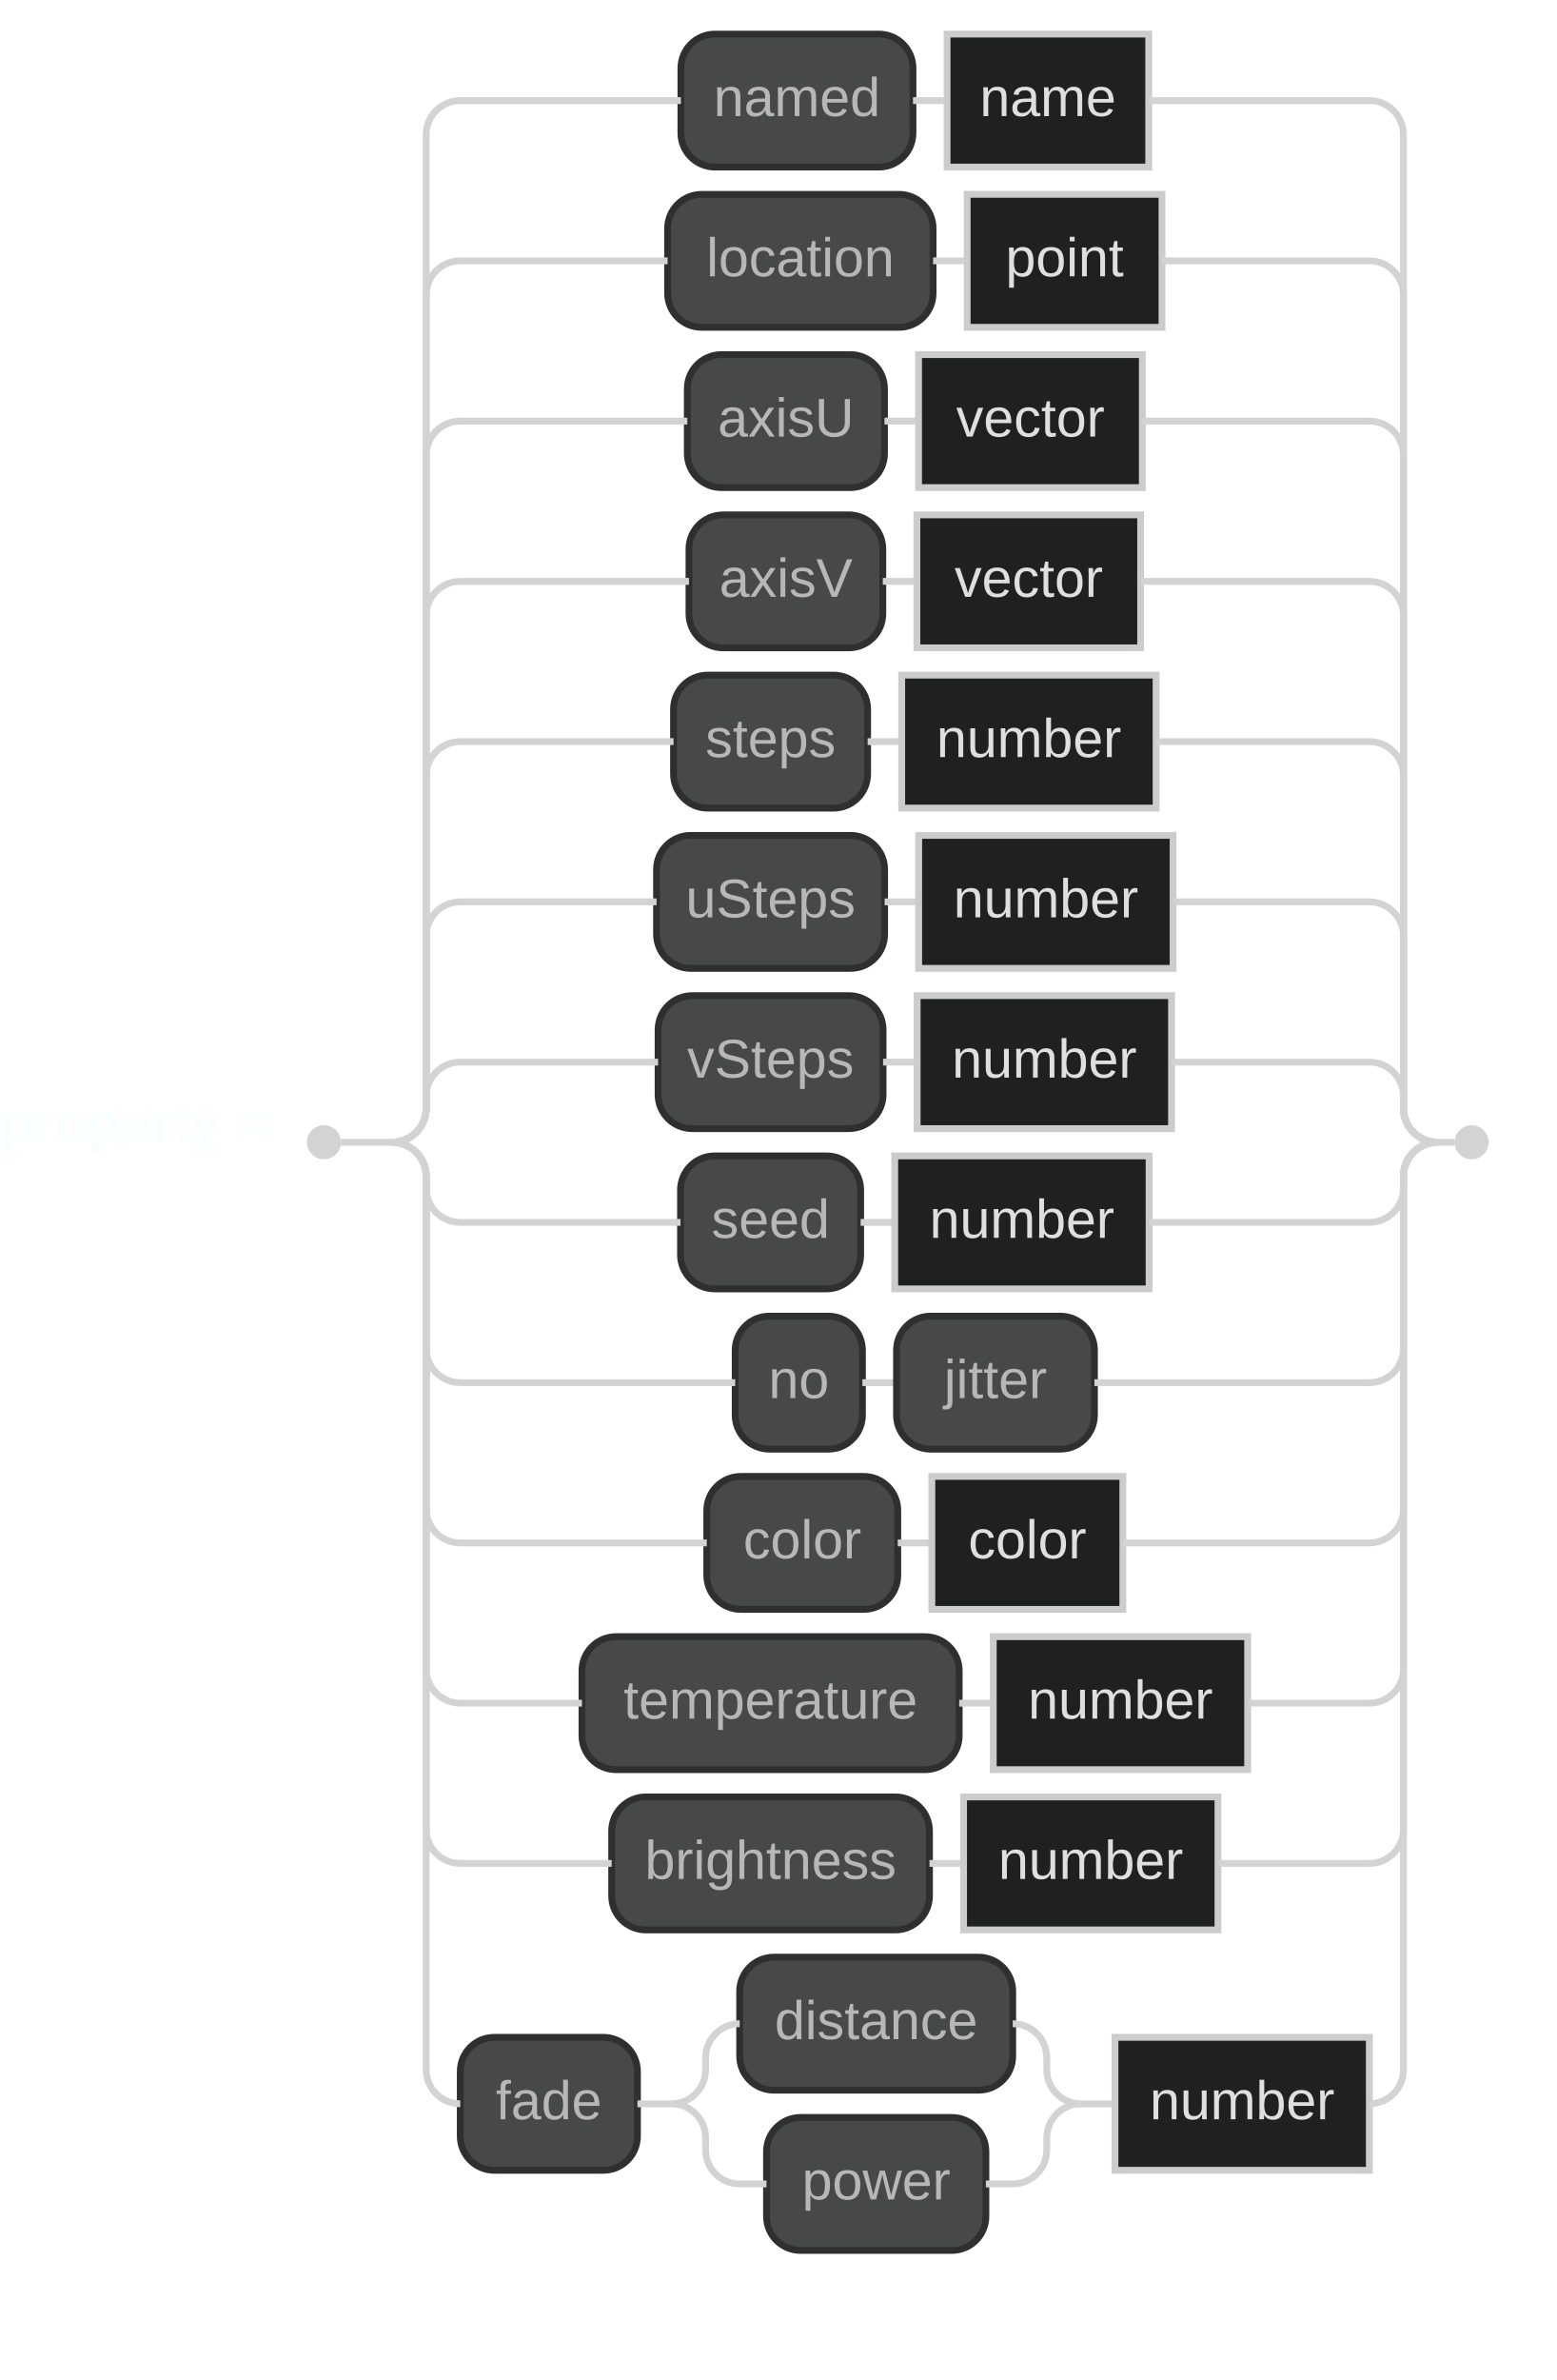
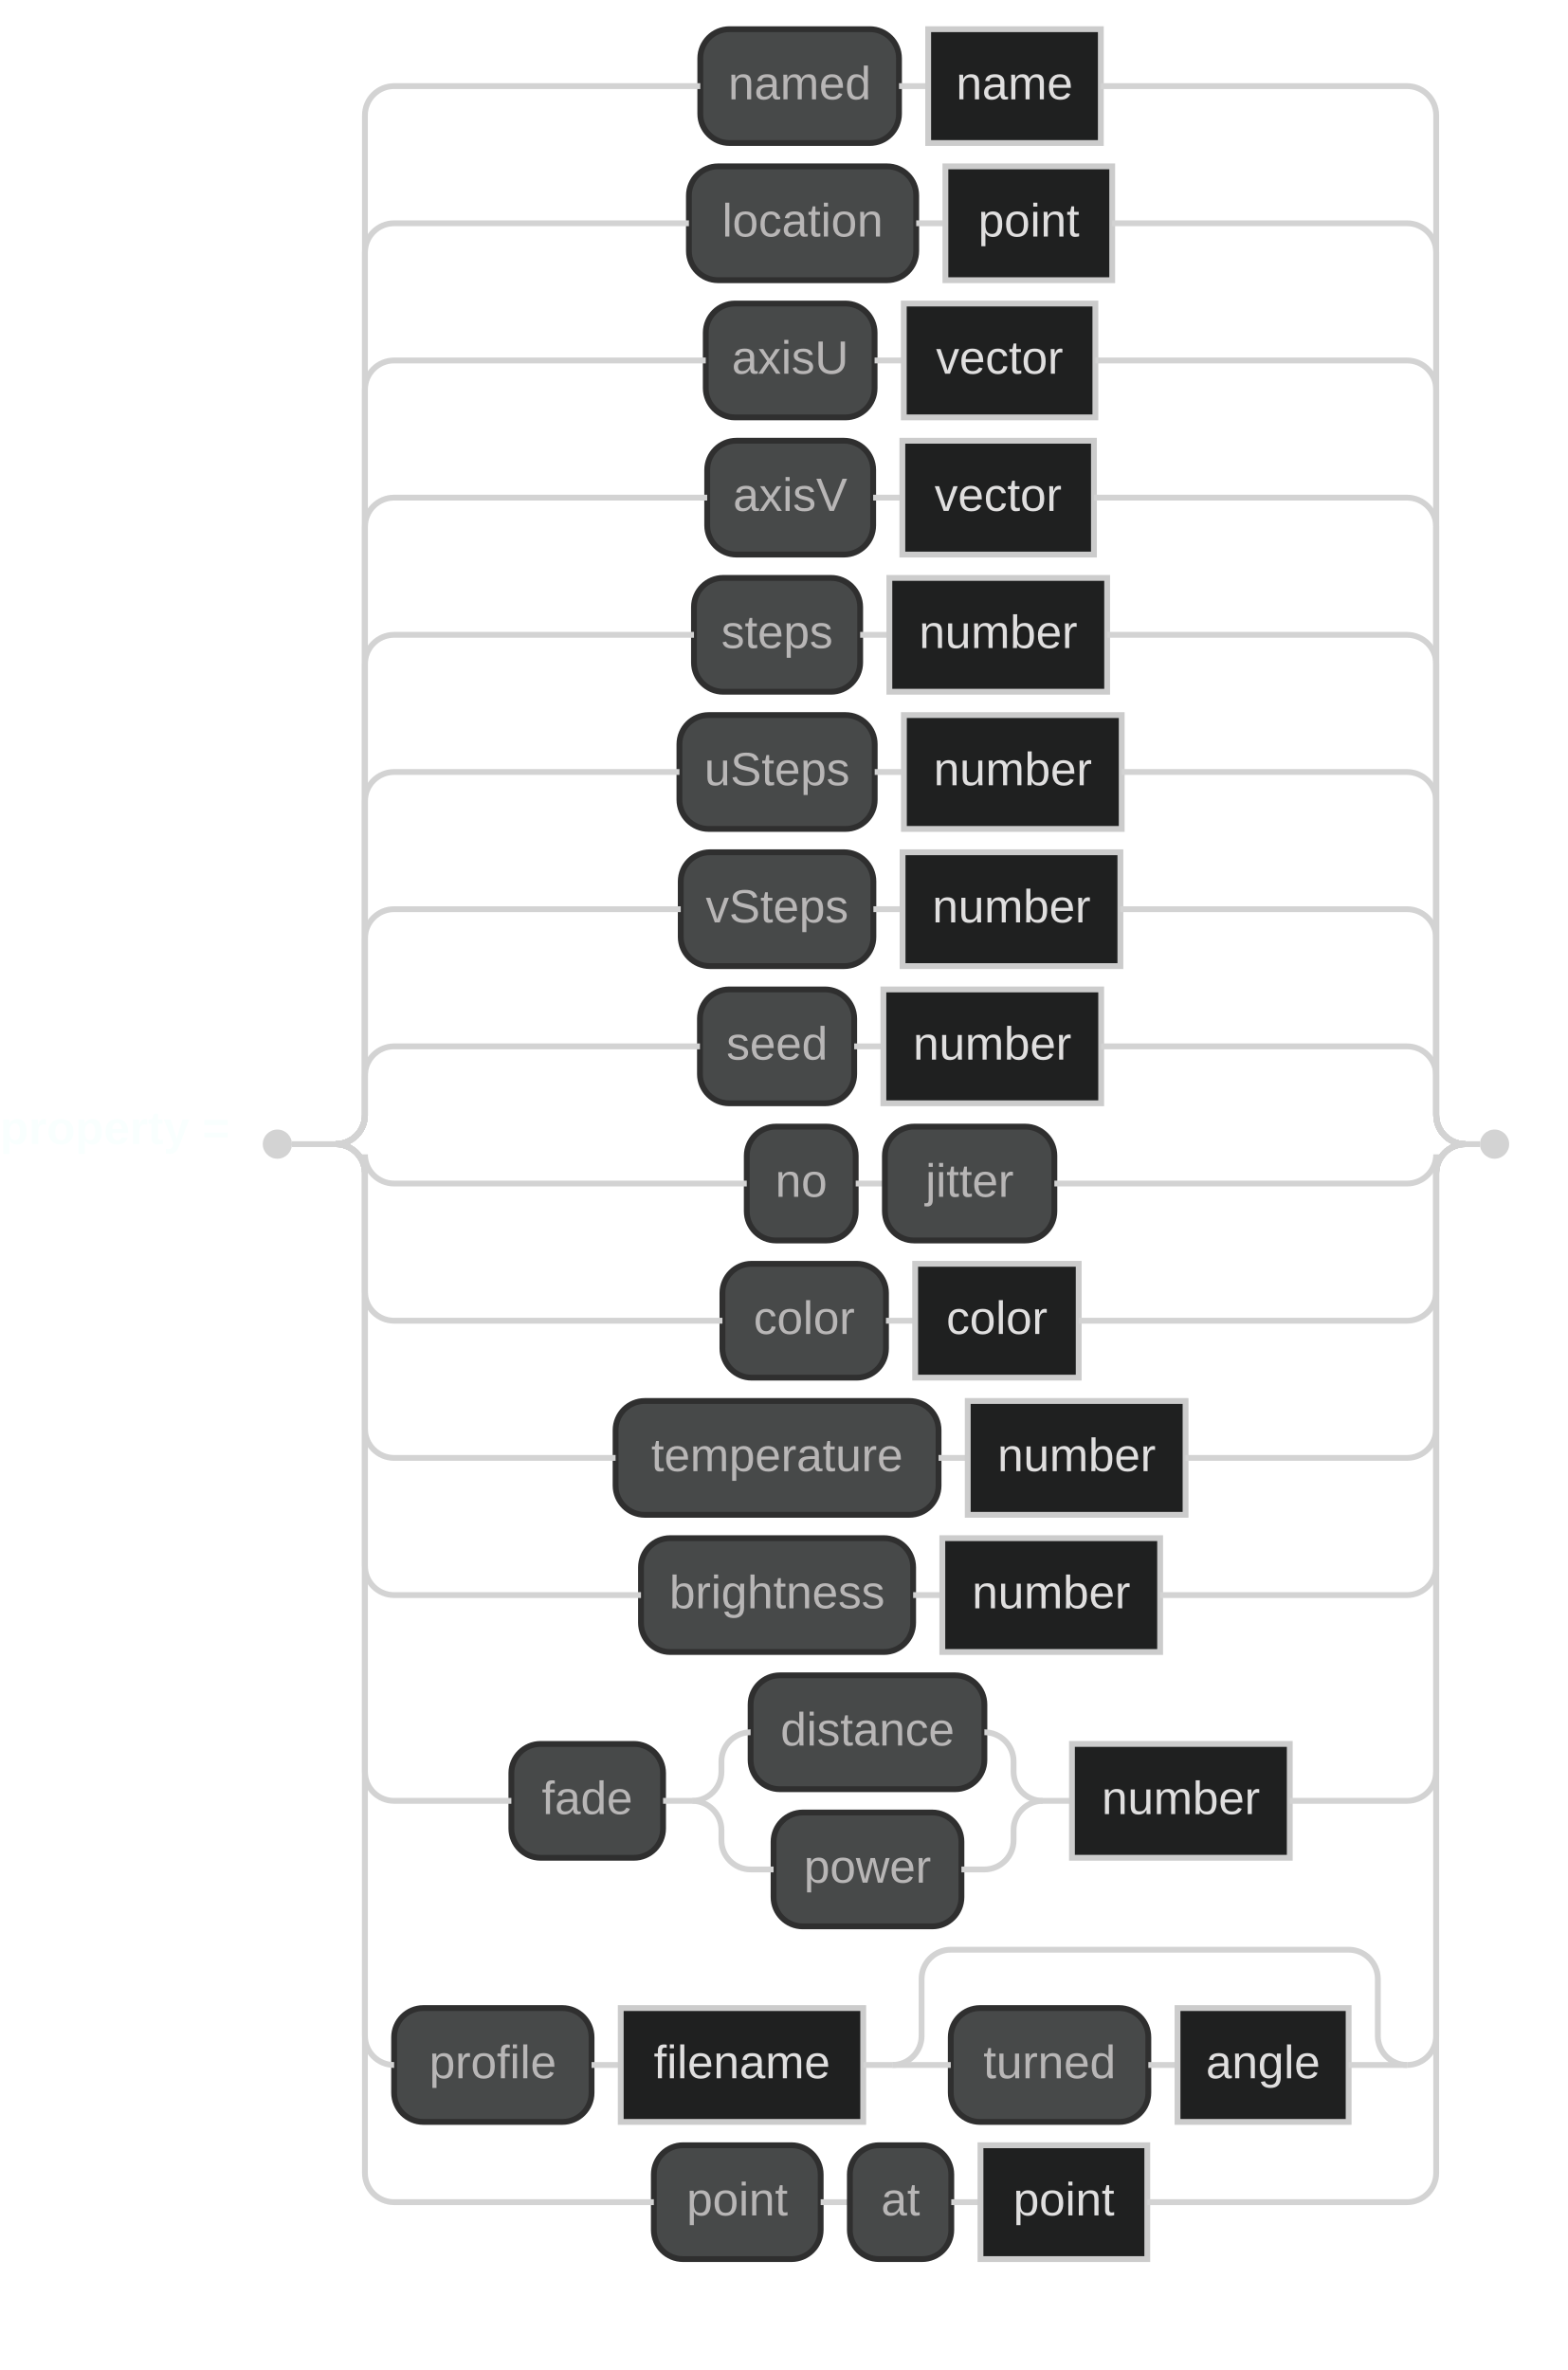
- <svg xmlns="http://www.w3.org/2000/svg" id="my-svg" width="100%" class="railroad-diagram" style="max-width: 456.719px; background-color: transparent;" viewBox="0 0 456.719 698" role="graphics-document document" aria-roledescription="railroadEbnf">
+ <svg xmlns="http://www.w3.org/2000/svg" id="my-svg" width="100%" class="railroad-diagram" style="max-width: 537.062px; background-color: transparent;" viewBox="0 0 537.062 812" role="graphics-document document" aria-roledescription="railroadEbnf">
  <style>#my-svg{font-family:"trebuchet ms",verdana,arial,sans-serif;font-size:16px;fill:#ccc;}@keyframes edge-animation-frame{from{stroke-dashoffset:0;}}@keyframes dash{to{stroke-dashoffset:0;}}#my-svg .edge-animation-slow{stroke-dasharray:9,5!important;stroke-dashoffset:900;animation:dash 50s linear infinite;stroke-linecap:round;}#my-svg .edge-animation-fast{stroke-dasharray:9,5!important;stroke-dashoffset:900;animation:dash 20s linear infinite;stroke-linecap:round;}#my-svg .error-icon{fill:#a44141;}#my-svg .error-text{fill:#ddd;stroke:#ddd;}#my-svg .edge-thickness-normal{stroke-width:1px;}#my-svg .edge-thickness-thick{stroke-width:3.5px;}#my-svg .edge-pattern-solid{stroke-dasharray:0;}#my-svg .edge-thickness-invisible{stroke-width:0;fill:none;}#my-svg .edge-pattern-dashed{stroke-dasharray:3;}#my-svg .edge-pattern-dotted{stroke-dasharray:2;}#my-svg .marker{fill:lightgrey;stroke:lightgrey;}#my-svg .marker.cross{stroke:lightgrey;}#my-svg svg{font-family:"trebuchet ms",verdana,arial,sans-serif;font-size:16px;}#my-svg p{margin:0;}#my-svg .railroad-diagram{font-family:"trebuchet ms",verdana,arial,sans-serif;font-size:16px;}#my-svg .railroad-terminal rect{fill:hsl(180, 1.587%, 28.353%);stroke:hsl(180, 0%, 18.353%);stroke-width:2px;}#my-svg .railroad-terminal text{fill:rgb(183.848, 181.552, 181.552);font-family:"trebuchet ms",verdana,arial,sans-serif;font-size:16px;text-anchor:middle;dominant-baseline:middle;}#my-svg .railroad-nonterminal rect{fill:#1f2020;stroke:#cccccc;stroke-width:2px;}#my-svg .railroad-nonterminal text{fill:#e0dfdf;font-family:"trebuchet ms",verdana,arial,sans-serif;font-size:16px;text-anchor:middle;dominant-baseline:middle;}#my-svg .railroad-line{stroke:lightgrey;stroke-width:2px;fill:none;}#my-svg .railroad-start circle,#my-svg .railroad-end circle{fill:lightgrey;}#my-svg .railroad-comment ellipse{fill:#181818;stroke:hsl(20, 0%, 2.353%);stroke-width:2px;}#my-svg .railroad-comment text{fill:rgb(223, 223.667, 224);font-style:italic;font-family:"trebuchet ms",verdana,arial,sans-serif;font-size:16px;text-anchor:middle;dominant-baseline:middle;}#my-svg .railroad-special rect{fill:hsl(20, 1.587%, 12.353%);stroke:hsl(20, 0%, 2.353%);stroke-width:2px;stroke-dasharray:5,3;}#my-svg .railroad-special text{fill:#e0dfdf;font-family:"trebuchet ms",verdana,arial,sans-serif;font-size:16px;text-anchor:middle;dominant-baseline:middle;}#my-svg .railroad-rule-name{font-weight:bold;fill:#F9FFFE;font-family:"trebuchet ms",verdana,arial,sans-serif;font-size:16px;}#my-svg .node .neo-node{stroke:#ccc;}#my-svg [data-look="neo"].node rect,#my-svg [data-look="neo"].cluster rect,#my-svg [data-look="neo"].node polygon{stroke:url(#my-svg-gradient);filter:drop-shadow( 1px 2px 2px rgba(185,185,185,1));}#my-svg [data-look="neo"].swimlane.cluster rect{filter:none;}#my-svg [data-look="neo"].node path{stroke:url(#my-svg-gradient);stroke-width:1px;}#my-svg [data-look="neo"].node .outer-path{filter:drop-shadow( 1px 2px 2px rgba(185,185,185,1));}#my-svg [data-look="neo"].node .neo-line path{stroke:#ccc;filter:none;}#my-svg [data-look="neo"].node circle{stroke:url(#my-svg-gradient);filter:drop-shadow( 1px 2px 2px rgba(185,185,185,1));}#my-svg [data-look="neo"].node circle .state-start{fill:#000000;}#my-svg [data-look="neo"].icon-shape .icon{fill:url(#my-svg-gradient);filter:drop-shadow( 1px 2px 2px rgba(185,185,185,1));}#my-svg [data-look="neo"].icon-shape .icon-neo path{stroke:url(#my-svg-gradient);filter:drop-shadow( 1px 2px 2px rgba(185,185,185,1));}#my-svg :root{--mermaid-font-family:"trebuchet ms",verdana,arial,sans-serif;}</style>
  <g />
  <g class="railroad-rule" transform="translate(0, 10)">
    <g transform="translate(115.0312, 0)">
      <g class="railroad-choice">
-         <g class="railroad-sequence" transform="translate(84.72656, 0)">
+         <g class="railroad-sequence" transform="translate(124.8984, 0)">
          <g class="railroad-terminal" transform="translate(0, 0)">
            <rect x="0" y="0" width="68.078" height="39" rx="10" ry="10" />
            <text x="34.039" y="19.5">named</text>
          </g>
          <path class="railroad-line" d="M 68.078 19.5 L 78.078 19.5" />
          <g class="railroad-nonterminal" transform="translate(78.07812, 0)">
            <rect x="0" y="0" width="59.156" height="39" />
            <text x="29.578" y="19.5">name</text>
          </g>
        </g>
-         <path class="railroad-line" d="M 0 325 A 10 10 0 0 0 10 315 L 10 29.5 A 10 10 0 0 1 20 19.5 L 84.727 19.5" />
-         <path class="railroad-line" d="M 221.961 19.5 L 286.688 19.5 A 10 10 0 0 1 296.688 29.5 L 296.688 315 A 10 10 0 0 0 306.688 325" />
-         <g class="railroad-sequence" transform="translate(80.82812, 47)">
+         <path class="railroad-line" d="M 0 382 A 10 10 0 0 0 10 372 L 10 29.5 A 10 10 0 0 1 20 19.5 L 124.898 19.5" />
+         <path class="railroad-line" d="M 262.133 19.5 L 367.031 19.5 A 10 10 0 0 1 377.031 29.5 L 377.031 372 A 10 10 0 0 0 387.031 382" />
+         <g class="railroad-sequence" transform="translate(121, 47)">
          <g class="railroad-terminal" transform="translate(0, 0)">
            <rect x="0" y="0" width="77.875" height="39" rx="10" ry="10" />
            <text x="38.938" y="19.5">location</text>
          </g>
          <path class="railroad-line" d="M 77.875 19.5 L 87.875 19.5" />
          <g class="railroad-nonterminal" transform="translate(87.875, 0)">
            <rect x="0" y="0" width="57.156" height="39" />
            <text x="28.578" y="19.5">point</text>
          </g>
        </g>
-         <path class="railroad-line" d="M 0 325 A 10 10 0 0 0 10 315 L 10 76.5 A 10 10 0 0 1 20 66.5 L 80.828 66.5" />
-         <path class="railroad-line" d="M 225.859 66.5 L 286.688 66.5 A 10 10 0 0 1 296.688 76.5 L 296.688 315 A 10 10 0 0 0 306.688 325" />
-         <g class="railroad-sequence" transform="translate(86.60156, 94)">
+         <path class="railroad-line" d="M 0 382 A 10 10 0 0 0 10 372 L 10 76.5 A 10 10 0 0 1 20 66.5 L 121 66.5" />
+         <path class="railroad-line" d="M 266.031 66.5 L 367.031 66.5 A 10 10 0 0 1 377.031 76.5 L 377.031 372 A 10 10 0 0 0 387.031 382" />
+         <g class="railroad-sequence" transform="translate(126.7734, 94)">
          <g class="railroad-terminal" transform="translate(0, 0)">
            <rect x="0" y="0" width="57.844" height="39" rx="10" ry="10" />
            <text x="28.922" y="19.5">axisU</text>
          </g>
          <path class="railroad-line" d="M 57.844 19.5 L 67.844 19.5" />
          <g class="railroad-nonterminal" transform="translate(67.84375, 0)">
            <rect x="0" y="0" width="65.641" height="39" />
            <text x="32.82" y="19.5">vector</text>
          </g>
        </g>
-         <path class="railroad-line" d="M 0 325 A 10 10 0 0 0 10 315 L 10 123.5 A 10 10 0 0 1 20 113.5 L 86.602 113.5" />
-         <path class="railroad-line" d="M 220.086 113.5 L 286.688 113.5 A 10 10 0 0 1 296.688 123.5 L 296.688 315 A 10 10 0 0 0 306.688 325" />
-         <g class="railroad-sequence" transform="translate(87.09375, 141)">
+         <path class="railroad-line" d="M 0 382 A 10 10 0 0 0 10 372 L 10 123.5 A 10 10 0 0 1 20 113.5 L 126.773 113.5" />
+         <path class="railroad-line" d="M 260.258 113.5 L 367.031 113.5 A 10 10 0 0 1 377.031 123.5 L 377.031 372 A 10 10 0 0 0 387.031 382" />
+         <g class="railroad-sequence" transform="translate(127.2656, 141)">
          <g class="railroad-terminal" transform="translate(0, 0)">
            <rect x="0" y="0" width="56.859" height="39" rx="10" ry="10" />
            <text x="28.43" y="19.5">axisV</text>
          </g>
          <path class="railroad-line" d="M 56.859 19.5 L 66.859 19.5" />
          <g class="railroad-nonterminal" transform="translate(66.85938, 0)">
            <rect x="0" y="0" width="65.641" height="39" />
            <text x="32.82" y="19.5">vector</text>
          </g>
        </g>
-         <path class="railroad-line" d="M 0 325 A 10 10 0 0 0 10 315 L 10 170.5 A 10 10 0 0 1 20 160.5 L 87.094 160.5" />
-         <path class="railroad-line" d="M 219.594 160.5 L 286.688 160.5 A 10 10 0 0 1 296.688 170.5 L 296.688 315 A 10 10 0 0 0 306.688 325" />
-         <g class="railroad-sequence" transform="translate(82.5625, 188)">
+         <path class="railroad-line" d="M 0 382 A 10 10 0 0 0 10 372 L 10 170.5 A 10 10 0 0 1 20 160.5 L 127.266 160.5" />
+         <path class="railroad-line" d="M 259.766 160.5 L 367.031 160.5 A 10 10 0 0 1 377.031 170.5 L 377.031 372 A 10 10 0 0 0 387.031 382" />
+         <g class="railroad-sequence" transform="translate(122.7344, 188)">
          <g class="railroad-terminal" transform="translate(0, 0)">
            <rect x="0" y="0" width="56.938" height="39" rx="10" ry="10" />
            <text x="28.469" y="19.5">steps</text>
          </g>
          <path class="railroad-line" d="M 56.938 19.5 L 66.938 19.5" />
          <g class="railroad-nonterminal" transform="translate(66.9375, 0)">
            <rect x="0" y="0" width="74.625" height="39" />
            <text x="37.312" y="19.5">number</text>
          </g>
        </g>
-         <path class="railroad-line" d="M 0 325 A 10 10 0 0 0 10 315 L 10 217.5 A 10 10 0 0 1 20 207.5 L 82.562 207.5" />
-         <path class="railroad-line" d="M 224.125 207.5 L 286.688 207.5 A 10 10 0 0 1 296.688 217.5 L 296.688 315 A 10 10 0 0 0 306.688 325" />
-         <g class="railroad-sequence" transform="translate(77.57812, 235)">
+         <path class="railroad-line" d="M 0 382 A 10 10 0 0 0 10 372 L 10 217.5 A 10 10 0 0 1 20 207.5 L 122.734 207.5" />
+         <path class="railroad-line" d="M 264.297 207.5 L 367.031 207.5 A 10 10 0 0 1 377.031 217.5 L 377.031 372 A 10 10 0 0 0 387.031 382" />
+         <g class="railroad-sequence" transform="translate(117.75, 235)">
          <g class="railroad-terminal" transform="translate(0, 0)">
            <rect x="0" y="0" width="66.906" height="39" rx="10" ry="10" />
            <text x="33.453" y="19.5">uSteps</text>
          </g>
          <path class="railroad-line" d="M 66.906 19.5 L 76.906 19.5" />
          <g class="railroad-nonterminal" transform="translate(76.90625, 0)">
            <rect x="0" y="0" width="74.625" height="39" />
            <text x="37.312" y="19.5">number</text>
          </g>
        </g>
-         <path class="railroad-line" d="M 0 325 A 10 10 0 0 0 10 315 L 10 264.5 A 10 10 0 0 1 20 254.5 L 77.578 254.5" />
-         <path class="railroad-line" d="M 229.109 254.5 L 286.688 254.5 A 10 10 0 0 1 296.688 264.5 L 296.688 315 A 10 10 0 0 0 306.688 325" />
-         <g class="railroad-sequence" transform="translate(78.03125, 282)">
+         <path class="railroad-line" d="M 0 382 A 10 10 0 0 0 10 372 L 10 264.5 A 10 10 0 0 1 20 254.5 L 117.75 254.5" />
+         <path class="railroad-line" d="M 269.281 254.5 L 367.031 254.5 A 10 10 0 0 1 377.031 264.5 L 377.031 372 A 10 10 0 0 0 387.031 382" />
+         <g class="railroad-sequence" transform="translate(118.2031, 282)">
          <g class="railroad-terminal" transform="translate(0, 0)">
            <rect x="0" y="0" width="66" height="39" rx="10" ry="10" />
            <text x="33" y="19.5">vSteps</text>
          </g>
          <path class="railroad-line" d="M 66 19.5 L 76 19.5" />
          <g class="railroad-nonterminal" transform="translate(76, 0)">
            <rect x="0" y="0" width="74.625" height="39" />
            <text x="37.312" y="19.5">number</text>
          </g>
        </g>
-         <path class="railroad-line" d="M 0 325 A 10 10 0 0 0 10 315 L 10 311.5 A 10 10 0 0 1 20 301.5 L 78.031 301.5" />
-         <path class="railroad-line" d="M 228.656 301.5 L 286.688 301.5 A 10 10 0 0 1 296.688 311.5 L 296.688 315 A 10 10 0 0 0 306.688 325" />
-         <g class="railroad-sequence" transform="translate(84.60938, 329)">
+         <path class="railroad-line" d="M 0 382 A 10 10 0 0 0 10 372 L 10 311.5 A 10 10 0 0 1 20 301.5 L 118.203 301.5" />
+         <path class="railroad-line" d="M 268.828 301.5 L 367.031 301.5 A 10 10 0 0 1 377.031 311.5 L 377.031 372 A 10 10 0 0 0 387.031 382" />
+         <g class="railroad-sequence" transform="translate(124.7812, 329)">
          <g class="railroad-terminal" transform="translate(0, 0)">
            <rect x="0" y="0" width="52.844" height="39" rx="10" ry="10" />
            <text x="26.422" y="19.5">seed</text>
          </g>
          <path class="railroad-line" d="M 52.844 19.5 L 62.844 19.5" />
          <g class="railroad-nonterminal" transform="translate(62.84375, 0)">
            <rect x="0" y="0" width="74.625" height="39" />
            <text x="37.312" y="19.5">number</text>
          </g>
        </g>
-         <path class="railroad-line" d="M 0 325 A 10 10 0 0 1 10 335 L 10 338.5 A 10 10 0 0 0 20 348.5 L 84.609 348.5" />
-         <path class="railroad-line" d="M 222.078 348.5 L 286.688 348.5 A 10 10 0 0 0 296.688 338.5 L 296.688 335 A 10 10 0 0 1 306.688 325" />
-         <g class="railroad-sequence" transform="translate(100.6484, 376)">
+         <path class="railroad-line" d="M 0 382 A 10 10 0 0 0 10 372 L 10 358.5 A 10 10 0 0 1 20 348.5 L 124.781 348.5" />
+         <path class="railroad-line" d="M 262.25 348.5 L 367.031 348.5 A 10 10 0 0 1 377.031 358.5 L 377.031 372 A 10 10 0 0 0 387.031 382" />
+         <g class="railroad-sequence" transform="translate(140.8203, 376)">
          <g class="railroad-terminal" transform="translate(0, 0)">
            <rect x="0" y="0" width="37.328" height="39" rx="10" ry="10" />
            <text x="18.664" y="19.5">no</text>
          </g>
          <path class="railroad-line" d="M 37.328 19.5 L 47.328 19.5" />
          <g class="railroad-terminal" transform="translate(47.32812, 0)">
            <rect x="0" y="0" width="58.062" height="39" rx="10" ry="10" />
            <text x="29.031" y="19.5">jitter</text>
          </g>
        </g>
-         <path class="railroad-line" d="M 0 325 A 10 10 0 0 1 10 335 L 10 385.5 A 10 10 0 0 0 20 395.5 L 100.648 395.5" />
-         <path class="railroad-line" d="M 206.039 395.5 L 286.688 395.5 A 10 10 0 0 0 296.688 385.5 L 296.688 335 A 10 10 0 0 1 306.688 325" />
-         <g class="railroad-sequence" transform="translate(92.3125, 423)">
+         <path class="railroad-line" d="M 0 382 A 10 10 0 0 1 10 392 L 10 385.5 A 10 10 0 0 0 20 395.5 L 140.82 395.5" />
+         <path class="railroad-line" d="M 246.211 395.5 L 367.031 395.5 A 10 10 0 0 0 377.031 385.5 L 377.031 392 A 10 10 0 0 1 387.031 382" />
+         <g class="railroad-sequence" transform="translate(132.4844, 423)">
          <g class="railroad-terminal" transform="translate(0, 0)">
            <rect x="0" y="0" width="56.031" height="39" rx="10" ry="10" />
            <text x="28.016" y="19.5">color</text>
          </g>
          <path class="railroad-line" d="M 56.031 19.5 L 66.031 19.5" />
          <g class="railroad-nonterminal" transform="translate(66.03125, 0)">
            <rect x="0" y="0" width="56.031" height="39" />
            <text x="28.016" y="19.5">color</text>
          </g>
        </g>
-         <path class="railroad-line" d="M 0 325 A 10 10 0 0 1 10 335 L 10 432.5 A 10 10 0 0 0 20 442.5 L 92.312 442.5" />
-         <path class="railroad-line" d="M 214.375 442.5 L 286.688 442.5 A 10 10 0 0 0 296.688 432.5 L 296.688 335 A 10 10 0 0 1 306.688 325" />
-         <g class="railroad-sequence" transform="translate(55.70312, 470)">
+         <path class="railroad-line" d="M 0 382 A 10 10 0 0 1 10 392 L 10 432.5 A 10 10 0 0 0 20 442.5 L 132.484 442.5" />
+         <path class="railroad-line" d="M 254.547 442.5 L 367.031 442.5 A 10 10 0 0 0 377.031 432.5 L 377.031 392 A 10 10 0 0 1 387.031 382" />
+         <g class="railroad-sequence" transform="translate(95.875, 470)">
          <g class="railroad-terminal" transform="translate(0, 0)">
            <rect x="0" y="0" width="110.656" height="39" rx="10" ry="10" />
            <text x="55.328" y="19.5">temperature</text>
          </g>
          <path class="railroad-line" d="M 110.656 19.5 L 120.656 19.5" />
          <g class="railroad-nonterminal" transform="translate(120.6562, 0)">
            <rect x="0" y="0" width="74.625" height="39" />
            <text x="37.312" y="19.5">number</text>
          </g>
        </g>
-         <path class="railroad-line" d="M 0 325 A 10 10 0 0 1 10 335 L 10 479.5 A 10 10 0 0 0 20 489.5 L 55.703 489.5" />
-         <path class="railroad-line" d="M 250.984 489.5 L 286.688 489.5 A 10 10 0 0 0 296.688 479.5 L 296.688 335 A 10 10 0 0 1 306.688 325" />
-         <g class="railroad-sequence" transform="translate(64.41406, 517)">
+         <path class="railroad-line" d="M 0 382 A 10 10 0 0 1 10 392 L 10 479.5 A 10 10 0 0 0 20 489.5 L 95.875 489.5" />
+         <path class="railroad-line" d="M 291.156 489.5 L 367.031 489.5 A 10 10 0 0 0 377.031 479.5 L 377.031 392 A 10 10 0 0 1 387.031 382" />
+         <g class="railroad-sequence" transform="translate(104.5859, 517)">
          <g class="railroad-terminal" transform="translate(0, 0)">
            <rect x="0" y="0" width="93.234" height="39" rx="10" ry="10" />
            <text x="46.617" y="19.5">brightness</text>
          </g>
          <path class="railroad-line" d="M 93.234 19.5 L 103.234 19.5" />
          <g class="railroad-nonterminal" transform="translate(103.2344, 0)">
            <rect x="0" y="0" width="74.625" height="39" />
            <text x="37.312" y="19.5">number</text>
          </g>
        </g>
-         <path class="railroad-line" d="M 0 325 A 10 10 0 0 1 10 335 L 10 526.5 A 10 10 0 0 0 20 536.5 L 64.414 536.5" />
-         <path class="railroad-line" d="M 242.273 536.5 L 286.688 536.5 A 10 10 0 0 0 296.688 526.5 L 296.688 335 A 10 10 0 0 1 306.688 325" />
-         <g class="railroad-sequence" transform="translate(20, 564)">
+         <path class="railroad-line" d="M 0 382 A 10 10 0 0 1 10 392 L 10 526.5 A 10 10 0 0 0 20 536.5 L 104.586 536.5" />
+         <path class="railroad-line" d="M 282.445 536.5 L 367.031 536.5 A 10 10 0 0 0 377.031 526.5 L 377.031 392 A 10 10 0 0 1 387.031 382" />
+         <g class="railroad-sequence" transform="translate(60.17188, 564)">
          <g class="railroad-terminal" transform="translate(0, 23.5)">
            <rect x="0" y="0" width="51.969" height="39" rx="10" ry="10" />
            <text x="25.984" y="19.5">fade</text>
          </g>
          <path class="railroad-line" d="M 51.969 43 L 61.969 43" />
          <g class="railroad-choice" transform="translate(61.96875, 0)">
            <g class="railroad-terminal" transform="translate(20, 0)">
              <rect x="0" y="0" width="80.094" height="39" rx="10" ry="10" />
              <text x="40.047" y="19.5">distance</text>
            </g>
            <path class="railroad-line" d="M 0 43 A 10 10 0 0 0 10 33 L 10 29.5 A 10 10 0 0 1 20 19.5 L 20 19.5" />
            <path class="railroad-line" d="M 100.094 19.5 L 100.094 19.5 A 10 10 0 0 1 110.094 29.5 L 110.094 33 A 10 10 0 0 0 120.094 43" />
            <g class="railroad-terminal" transform="translate(27.86719, 47)">
              <rect x="0" y="0" width="64.359" height="39" rx="10" ry="10" />
              <text x="32.18" y="19.5">power</text>
            </g>
            <path class="railroad-line" d="M 0 43 A 10 10 0 0 1 10 53 L 10 56.5 A 10 10 0 0 0 20 66.5 L 27.867 66.5" />
            <path class="railroad-line" d="M 92.227 66.5 L 100.094 66.5 A 10 10 0 0 0 110.094 56.5 L 110.094 53 A 10 10 0 0 1 120.094 43" />
          </g>
          <path class="railroad-line" d="M 182.062 43 L 192.062 43" />
          <g class="railroad-nonterminal" transform="translate(192.0625, 23.5)">
            <rect x="0" y="0" width="74.625" height="39" />
            <text x="37.312" y="19.5">number</text>
          </g>
        </g>
-         <path class="railroad-line" d="M 0 325 A 10 10 0 0 1 10 335 L 10 597 A 10 10 0 0 0 20 607 L 20 607" />
-         <path class="railroad-line" d="M 286.688 607 L 286.688 607 A 10 10 0 0 0 296.688 597 L 296.688 335 A 10 10 0 0 1 306.688 325" />
+         <path class="railroad-line" d="M 0 382 A 10 10 0 0 1 10 392 L 10 597 A 10 10 0 0 0 20 607 L 60.172 607" />
+         <path class="railroad-line" d="M 326.859 607 L 367.031 607 A 10 10 0 0 0 377.031 597 L 377.031 392 A 10 10 0 0 1 387.031 382" />
+         <g class="railroad-sequence" transform="translate(20, 658)">
+           <g class="railroad-terminal" transform="translate(0, 20)">
+             <rect x="0" y="0" width="67.641" height="39" rx="10" ry="10" />
+             <text x="33.82" y="19.5">profile</text>
+           </g>
+           <path class="railroad-line" d="M 67.641 39.5 L 77.641 39.5" />
+           <g class="railroad-nonterminal" transform="translate(77.64062, 20)">
+             <rect x="0" y="0" width="83.078" height="39" />
+             <text x="41.539" y="19.5">filename</text>
+           </g>
+           <path class="railroad-line" d="M 160.719 39.5 L 170.719 39.5" />
+           <g class="railroad-optional" transform="translate(170.7188, 0)">
+             <g class="railroad-sequence" transform="translate(20, 20)">
+               <g class="railroad-terminal" transform="translate(0, 0)">
+                 <rect x="0" y="0" width="67.688" height="39" rx="10" ry="10" />
+                 <text x="33.844" y="19.5">turned</text>
+               </g>
+               <path class="railroad-line" d="M 67.688 19.5 L 77.688 19.5" />
+               <g class="railroad-nonterminal" transform="translate(77.6875, 0)">
+                 <rect x="0" y="0" width="58.625" height="39" />
+                 <text x="29.312" y="19.5">angle</text>
+               </g>
+             </g>
+             <path class="railroad-line" d="M 0 39.5 L 20 39.5" />
+             <path class="railroad-line" d="M 156.312 39.5 L 176.312 39.5" />
+             <path class="railroad-line" d="M 0 39.5 A 10 10 0 0 0 10 29.5 L 10 10 A 10 10 0 0 1 20 0 L 156.312 0 A 10 10 0 0 1 166.312 10 L 166.312 29.5 A 10 10 0 0 0 176.312 39.5" />
+           </g>
+         </g>
+         <path class="railroad-line" d="M 0 382 A 10 10 0 0 1 10 392 L 10 687.5 A 10 10 0 0 0 20 697.5 L 20 697.5" />
+         <path class="railroad-line" d="M 367.031 697.5 L 367.031 697.5 A 10 10 0 0 0 377.031 687.5 L 377.031 392 A 10 10 0 0 1 387.031 382" />
+         <g class="railroad-sequence" transform="translate(108.9844, 725)">
+           <g class="railroad-terminal" transform="translate(0, 0)">
+             <rect x="0" y="0" width="57.156" height="39" rx="10" ry="10" />
+             <text x="28.578" y="19.5">point</text>
+           </g>
+           <path class="railroad-line" d="M 57.156 19.5 L 67.156 19.5" />
+           <g class="railroad-terminal" transform="translate(67.15625, 0)">
+             <rect x="0" y="0" width="34.75" height="39" rx="10" ry="10" />
+             <text x="17.375" y="19.5">at</text>
+           </g>
+           <path class="railroad-line" d="M 101.906 19.5 L 111.906 19.5" />
+           <g class="railroad-nonterminal" transform="translate(111.9062, 0)">
+             <rect x="0" y="0" width="57.156" height="39" />
+             <text x="28.578" y="19.5">point</text>
+           </g>
+         </g>
+         <path class="railroad-line" d="M 0 382 A 10 10 0 0 1 10 392 L 10 734.5 A 10 10 0 0 0 20 744.5 L 108.984 744.5" />
+         <path class="railroad-line" d="M 278.047 744.5 L 367.031 744.5 A 10 10 0 0 0 377.031 734.5 L 377.031 392 A 10 10 0 0 1 387.031 382" />
      </g>
    </g>
    <g class="railroad-rule-name-group">
-       <text class="railroad-rule-name" x="0" y="325">property =</text>
+       <text class="railroad-rule-name" x="0" y="382">property =</text>
    </g>
    <g class="railroad-start">
-       <circle cx="95.031" cy="325" r="5" />
+       <circle cx="95.031" cy="382" r="5" />
    </g>
    <g class="railroad-end">
-       <circle cx="431.719" cy="325" r="5" />
-     </g>
-     <path class="railroad-line" d="M 100.031 325 L 115.031 325" />
-     <path class="railroad-line" d="M 421.719 325 L 426.719 325" />
+       <circle cx="512.062" cy="382" r="5" />
+     </g>
+     <path class="railroad-line" d="M 100.031 382 L 115.031 382" />
+     <path class="railroad-line" d="M 502.062 382 L 507.062 382" />
  </g>
</svg>
